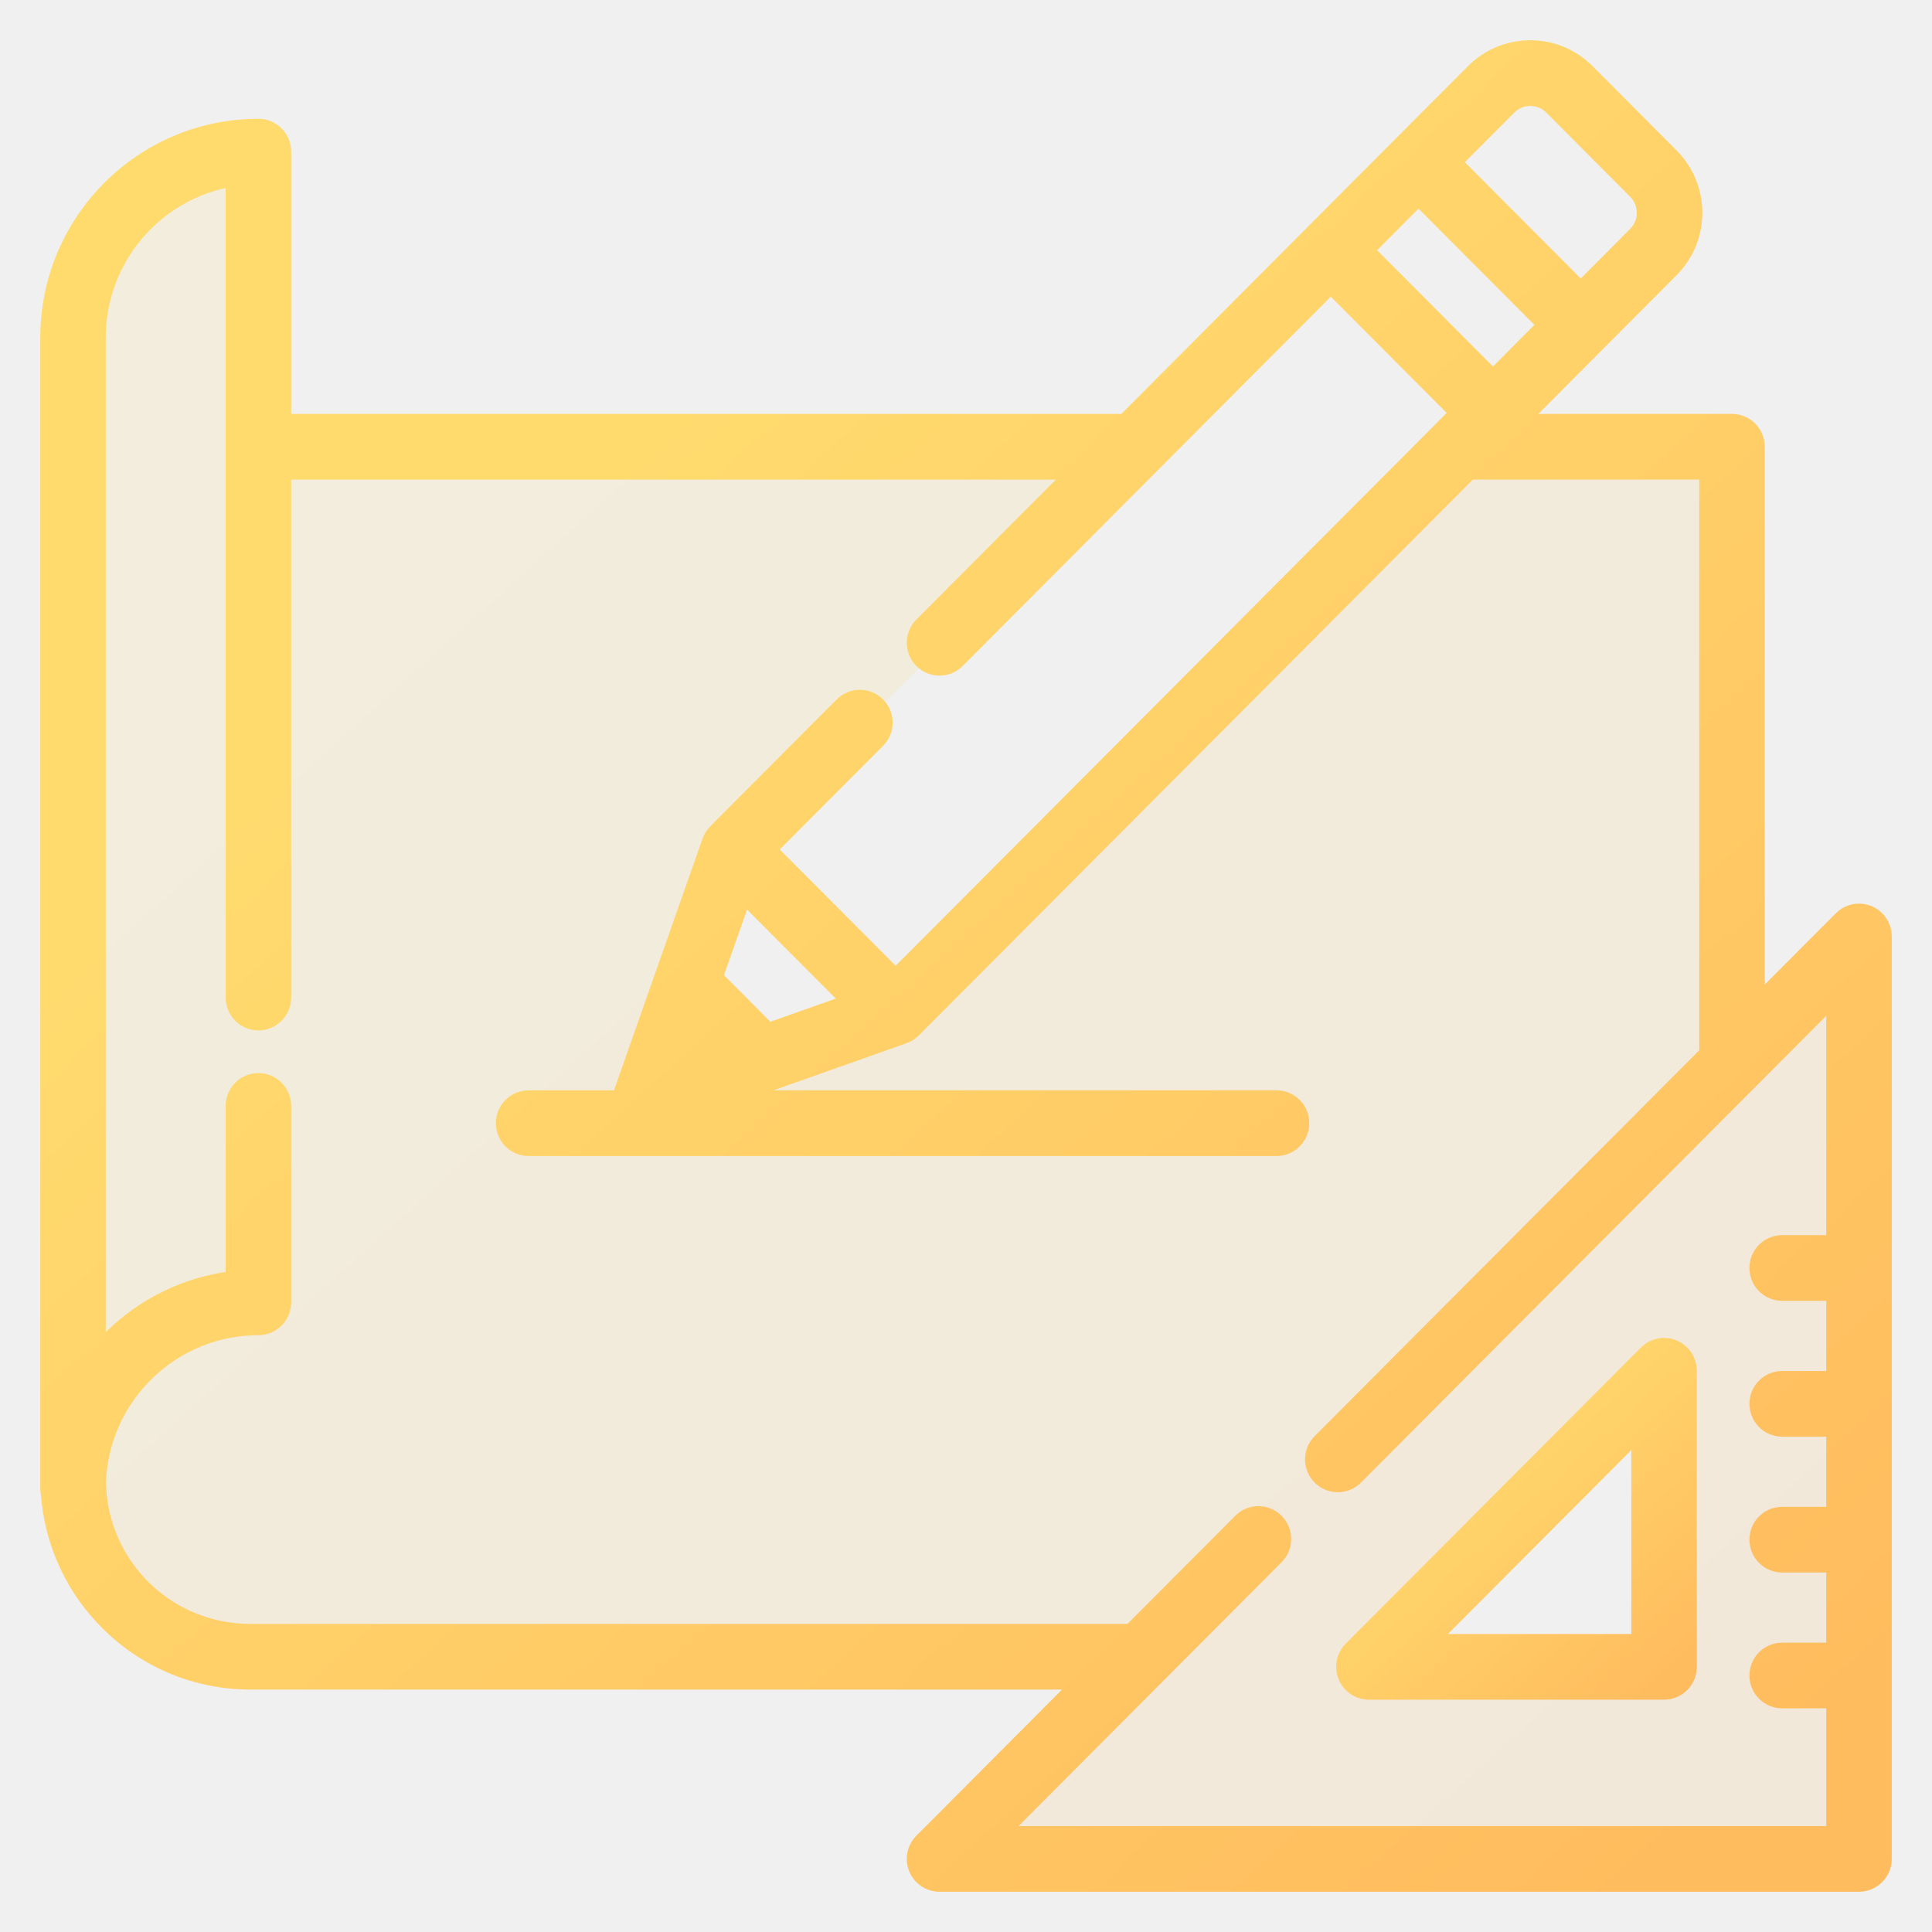
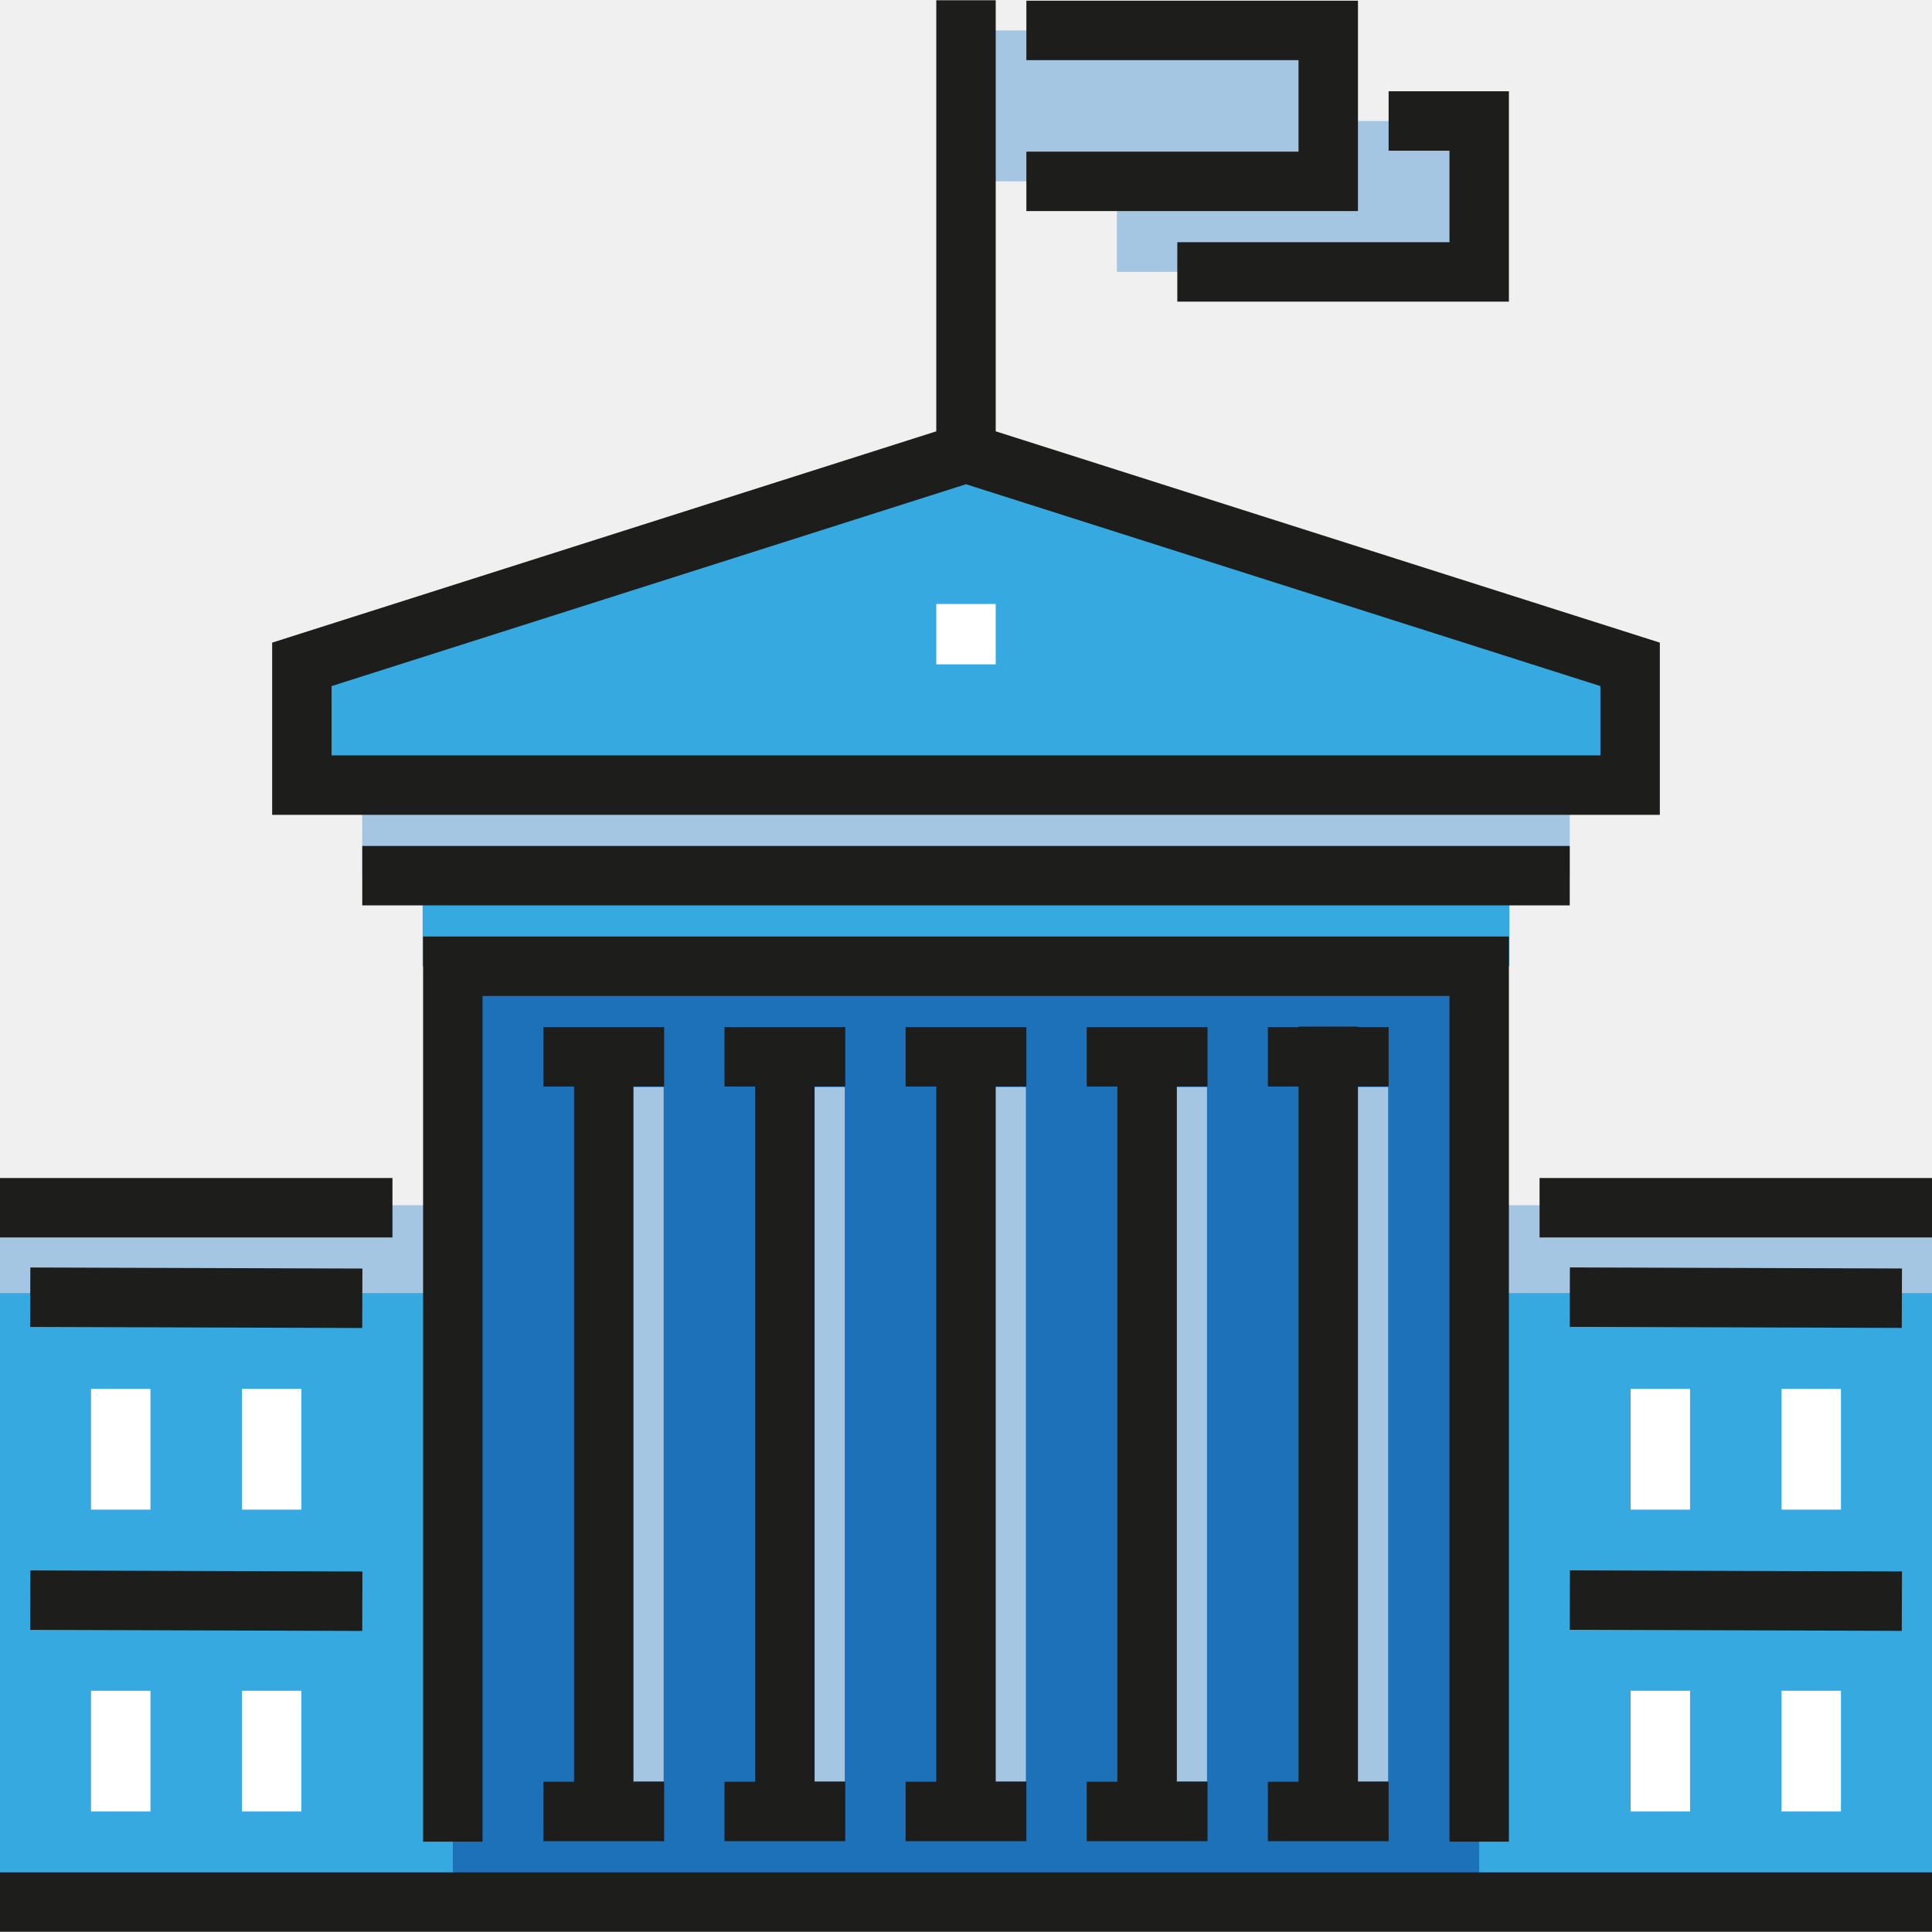
- <svg xmlns="http://www.w3.org/2000/svg" width="42" height="42" viewBox="0 0 42 42" fill="none">
-   <path opacity="0.15" fill-rule="evenodd" clip-rule="evenodd" d="M40.638 19.814C40.418 19.723 40.166 19.773 39.998 19.942L38.239 21.706V9.712C38.239 9.386 37.977 9.123 37.652 9.123H33.141L34.779 7.48L34.779 7.479L36.357 5.896C36.695 5.557 36.882 5.106 36.882 4.626C36.882 4.147 36.695 3.696 36.357 3.356L34.533 1.526C34.195 1.187 33.745 1 33.267 1C32.789 1 32.339 1.187 32.001 1.526L30.422 3.11L28.515 5.023L24.429 9.123H6.205V3.296C6.205 2.97 5.942 2.707 5.618 2.707C3.071 2.707 1 4.785 1 7.339V32.356C1 32.399 1.005 32.442 1.014 32.483C1.095 33.566 1.562 34.573 2.344 35.338C3.179 36.155 4.281 36.605 5.447 36.605H23.388L20.009 39.995C19.841 40.163 19.791 40.416 19.882 40.636C19.973 40.856 20.187 41 20.424 41H40.413C40.737 41 41 40.736 41 40.411V20.358C41 20.12 40.857 19.905 40.638 19.814ZM32.831 2.359C33.072 2.118 33.463 2.118 33.703 2.359L35.527 4.189C35.767 4.43 35.767 4.822 35.527 5.063L34.364 6.231L31.668 3.526L32.831 2.359ZM30.838 4.359L33.533 7.063L32.456 8.144L29.761 5.44L30.838 4.359ZM18.397 21.76L16.715 22.356L15.595 21.232L16.188 19.544L18.397 21.76ZM35.829 30.171L30.171 35.829C30.108 35.892 30.152 36 30.241 36H36V30.241C36 30.152 35.892 30.108 35.829 30.171ZM16 18.5L19.5 22L32.5 9L29 5.5L16 18.5Z" fill="url(#paint0_linear)" />
-   <path d="M36.4 29.255C36.18 29.164 35.928 29.214 35.76 29.383L29.344 35.819C29.176 35.988 29.126 36.241 29.217 36.461C29.308 36.681 29.522 36.825 29.759 36.825H36.175C36.499 36.825 36.762 36.561 36.762 36.236V29.799C36.762 29.561 36.619 29.346 36.4 29.255ZM31.176 35.647L35.588 31.221V35.647H31.176Z" fill="url(#paint1_linear)" stroke="url(#paint2_linear)" stroke-width="0.25" />
-   <path d="M40.638 19.814C40.418 19.723 40.166 19.773 39.998 19.942L38.239 21.706V9.712C38.239 9.386 37.977 9.123 37.652 9.123H33.141L34.779 7.48C34.779 7.48 34.779 7.479 34.779 7.479L36.357 5.896C36.695 5.557 36.882 5.106 36.882 4.626C36.882 4.147 36.695 3.696 36.357 3.356L34.533 1.526C34.195 1.187 33.745 1 33.267 1C32.789 1 32.339 1.187 32.001 1.526L30.422 3.11L28.515 5.023L24.429 9.123H6.205V3.296C6.205 2.97 5.942 2.707 5.618 2.707C3.071 2.707 1 4.785 1 7.339V32.356C1 32.399 1.005 32.442 1.014 32.483C1.095 33.566 1.562 34.573 2.344 35.338C3.179 36.155 4.281 36.605 5.447 36.605H23.388L20.009 39.995C19.841 40.163 19.791 40.416 19.882 40.636C19.973 40.856 20.187 41 20.424 41H40.413C40.737 41 41 40.736 41 40.411V20.358C41 20.12 40.857 19.905 40.638 19.814ZM32.831 2.359C33.072 2.118 33.463 2.118 33.703 2.359L35.527 4.189C35.767 4.43 35.767 4.822 35.527 5.063L34.364 6.231L31.668 3.526L32.831 2.359ZM30.838 4.359L33.533 7.063L32.456 8.144L29.761 5.44L30.838 4.359ZM39.826 26.976H38.743C38.419 26.976 38.156 27.24 38.156 27.565C38.156 27.891 38.419 28.154 38.743 28.154H39.826V29.929H38.743C38.419 29.929 38.156 30.193 38.156 30.518C38.156 30.844 38.419 31.107 38.743 31.107H39.826V32.882H38.743C38.419 32.882 38.156 33.146 38.156 33.471C38.156 33.797 38.419 34.06 38.743 34.06H39.826V35.835H38.743C38.419 35.835 38.156 36.099 38.156 36.424C38.156 36.749 38.419 37.013 38.743 37.013H39.826V39.822H21.842L27.772 33.873C28.001 33.643 28.001 33.27 27.772 33.04C27.746 33.014 27.717 32.991 27.688 32.97C27.459 32.813 27.145 32.836 26.942 33.04L24.562 35.427H5.448C3.667 35.427 2.233 34.032 2.177 32.249C2.18 32.137 2.189 32.026 2.203 31.917C2.203 31.916 2.203 31.915 2.203 31.915C2.21 31.863 2.218 31.811 2.227 31.759C2.228 31.753 2.229 31.747 2.23 31.741C2.238 31.695 2.247 31.65 2.257 31.604C2.26 31.591 2.263 31.579 2.266 31.566C2.275 31.527 2.285 31.489 2.295 31.451C2.3 31.43 2.306 31.41 2.312 31.389C2.321 31.359 2.33 31.329 2.339 31.3C2.349 31.27 2.359 31.241 2.369 31.212C2.376 31.192 2.383 31.171 2.391 31.151C2.405 31.112 2.42 31.074 2.436 31.036C2.44 31.025 2.445 31.014 2.449 31.003C2.469 30.956 2.49 30.91 2.512 30.864C2.513 30.862 2.514 30.86 2.515 30.858C2.974 29.905 3.858 29.194 4.917 28.973C4.92 28.973 4.923 28.972 4.926 28.971C4.975 28.961 5.024 28.953 5.073 28.945C5.082 28.944 5.09 28.942 5.098 28.941C5.143 28.934 5.188 28.928 5.233 28.923C5.246 28.922 5.258 28.92 5.271 28.919C5.314 28.914 5.358 28.912 5.402 28.909C5.416 28.908 5.43 28.906 5.444 28.906C5.501 28.903 5.559 28.901 5.618 28.901C5.942 28.901 6.205 28.638 6.205 28.312V24.042C6.205 23.716 5.942 23.453 5.618 23.453C5.293 23.453 5.03 23.716 5.03 24.042V27.76C4.039 27.886 3.119 28.33 2.393 29.041C2.317 29.115 2.245 29.193 2.174 29.272V7.339C2.174 5.635 3.41 4.215 5.03 3.935V21.686C5.03 22.011 5.293 22.275 5.618 22.275C5.942 22.275 6.205 22.011 6.205 21.686V10.301H23.255L20.009 13.557C19.78 13.787 19.78 14.16 20.009 14.39C20.238 14.62 20.61 14.62 20.839 14.39L25.087 10.128C25.087 10.128 25.087 10.128 25.087 10.128L28.93 6.273L31.626 8.977L31.309 9.294C31.309 9.295 31.309 9.295 31.309 9.295L19.471 21.172L16.775 18.467L19.108 16.126C19.338 15.896 19.338 15.523 19.108 15.293C18.879 15.063 18.507 15.063 18.278 15.293L15.529 18.051C15.515 18.066 15.501 18.081 15.488 18.097C15.484 18.102 15.48 18.108 15.476 18.114C15.468 18.125 15.46 18.136 15.452 18.147C15.448 18.154 15.444 18.161 15.44 18.168C15.433 18.179 15.427 18.19 15.421 18.201C15.418 18.209 15.414 18.216 15.411 18.224C15.405 18.235 15.401 18.247 15.396 18.259C15.395 18.263 15.393 18.267 15.391 18.271L14.247 21.522L13.467 23.738C13.457 23.768 13.45 23.798 13.444 23.828H11.492C11.167 23.828 10.905 24.092 10.905 24.417C10.905 24.742 11.167 25.006 11.492 25.006H27.75C28.075 25.006 28.338 24.742 28.338 24.417C28.338 24.092 28.075 23.828 27.75 23.828H16.085L19.666 22.56C19.669 22.559 19.672 22.557 19.675 22.556C19.689 22.551 19.702 22.545 19.716 22.539C19.721 22.537 19.727 22.534 19.732 22.532C19.746 22.525 19.76 22.517 19.773 22.509C19.778 22.506 19.782 22.503 19.786 22.501C19.801 22.492 19.814 22.482 19.828 22.471C19.831 22.469 19.835 22.466 19.838 22.464C19.854 22.45 19.87 22.436 19.886 22.421L31.967 10.301H37.065V22.884L28.667 31.309C28.438 31.539 28.438 31.912 28.667 32.142C28.681 32.156 28.696 32.17 28.712 32.182C28.819 32.27 28.951 32.315 29.082 32.315C29.214 32.315 29.345 32.27 29.453 32.182C29.468 32.17 29.483 32.156 29.497 32.142L29.498 32.142L39.826 21.78V26.976ZM18.397 21.76L16.715 22.356L15.595 21.232L16.188 19.544L18.397 21.76Z" fill="url(#paint3_linear)" stroke="url(#paint4_linear)" stroke-width="0.25" />
-   <defs>
-     <linearGradient id="paint0_linear" x1="3.267" y1="1" x2="37.8" y2="39.133" gradientUnits="userSpaceOnUse">
-       <stop offset="0.259" stop-color="#FFDB6E" />
-       <stop offset="1" stop-color="#FFBC5E" />
-     </linearGradient>
-     <linearGradient id="paint1_linear" x1="29.602" y1="29.21" x2="36.178" y2="36.448" gradientUnits="userSpaceOnUse">
-       <stop offset="0.259" stop-color="#FFDB6E" />
-       <stop offset="1" stop-color="#FFBC5E" />
-     </linearGradient>
-     <linearGradient id="paint2_linear" x1="29.602" y1="29.21" x2="36.178" y2="36.448" gradientUnits="userSpaceOnUse">
-       <stop offset="0.259" stop-color="#FFDB6E" />
-       <stop offset="1" stop-color="#FFBC5E" />
-     </linearGradient>
-     <linearGradient id="paint3_linear" x1="3.267" y1="1" x2="37.8" y2="39.133" gradientUnits="userSpaceOnUse">
-       <stop offset="0.259" stop-color="#FFDB6E" />
-       <stop offset="1" stop-color="#FFBC5E" />
-     </linearGradient>
-     <linearGradient id="paint4_linear" x1="3.267" y1="1" x2="37.8" y2="39.133" gradientUnits="userSpaceOnUse">
-       <stop offset="0.259" stop-color="#FFDB6E" />
-       <stop offset="1" stop-color="#FFBC5E" />
-     </linearGradient>
-   </defs>
+ <svg xmlns="http://www.w3.org/2000/svg" version="1.1" id="Layer_1" viewBox="0 0 512.001 512.001" xml:space="preserve">
+   <g>
+     <rect x="256.001" y="8.063" style="fill:#A5C6E3;" width="96.001" height="39.995" />
+     <rect x="295.995" y="32.063" style="fill:#A5C6E3;" width="96.001" height="39.995" />
+     <rect y="319.389" style="fill:#A5C6E3;" width="120.005" height="24.674" />
+     <rect x="391.997" y="319.389" style="fill:#A5C6E3;" width="120.005" height="24.674" />
+   </g>
+   <g>
+     <rect y="342.689" style="fill:#36A9E1;" width="120.005" height="161.375" />
+     <rect x="391.997" y="342.689" style="fill:#36A9E1;" width="120.005" height="161.375" />
+     <rect x="112.004" y="232.061" style="fill:#36A9E1;" width="288.005" height="24" />
+   </g>
+   <rect x="96.002" y="208.068" style="fill:#A5C6E3;" width="319.998" height="24" />
+   <polygon style="fill:#36A9E1;" points="432,208.063 80.001,208.063 80.001,176.063 256.001,120.062 432,176.063 " />
+   <rect x="120.005" y="256.064" style="fill:#1D71B8;" width="272.003" height="248" />
+   <g>
+     <rect x="160.125" y="288.068" style="fill:#A5C6E3;" width="15.75" height="184.002" />
+     <rect x="208.121" y="288.068" style="fill:#A5C6E3;" width="15.75" height="184.002" />
+     <rect x="256.126" y="288.068" style="fill:#A5C6E3;" width="15.75" height="184.002" />
+     <rect x="304.122" y="288.068" style="fill:#A5C6E3;" width="15.75" height="184.002" />
+     <rect x="352.128" y="288.068" style="fill:#A5C6E3;" width="15.75" height="184.002" />
+   </g>
+   <g>
+     <rect y="496.188" style="fill:#1D1D1B;" width="512.001" height="15.75" />
+     <polygon style="fill:#1D1D1B;" points="399.875,488.062 384.125,488.062 384.125,263.937 127.875,263.937 127.875,488.062    112.125,488.062 112.125,248.187 399.875,248.187  " />
+     <polygon style="fill:#1D1D1B;" points="144,287.937 152.125,287.937 152.125,472.188 144,472.188 144,487.938 176,487.938    176,472.188 167.875,472.188 167.875,287.937 176,287.937 176,272.187 144,272.187  " />
+     <polygon style="fill:#1D1D1B;" points="192,287.937 200.125,287.937 200.125,472.188 192,472.188 192,487.938 224,487.938    224,472.188 215.875,472.188 215.875,287.937 224,287.937 224,272.187 192,272.187  " />
+     <polygon style="fill:#1D1D1B;" points="240,287.937 248.126,287.937 248.126,472.188 240,472.188 240,487.938 272,487.938    272,472.188 263.876,472.188 263.876,287.937 272,287.937 272,272.187 240,272.187  " />
+     <polygon style="fill:#1D1D1B;" points="288,287.937 296.124,287.937 296.124,472.188 288,472.188 288,487.938 320,487.938    320,472.188 311.875,472.188 311.875,287.937 320,287.937 320,272.187 288,272.187  " />
+     <polygon style="fill:#1D1D1B;" points="368.001,287.937 368.001,272.187 359.875,272.187 359.875,272.063 344.125,272.063    344.125,272.187 336,272.187 336,287.937 344.125,287.937 344.125,472.188 336,472.188 336,487.938 368.001,487.938    368.001,472.188 359.875,472.188 359.875,287.937  " />
+     <rect x="96.002" y="224.186" style="fill:#1D1D1B;" width="319.998" height="15.75" />
+     <rect y="312.186" style="fill:#1D1D1B;" width="104.003" height="15.75" />
+     <path style="fill:#1D1D1B;" d="M263.876,114.304V0.063h-15.75v114.242l-176.001,56v45.633h367.75v-45.633L263.876,114.304z    M424.125,200.188H87.875v-18.367l168.125-53.494l168.125,53.494v18.367H424.125z" />
+     <polygon style="fill:#1D1D1B;" points="359.875,55.938 272,55.938 272,40.188 344.125,40.188 344.125,15.938 272,15.938 272,0.188    359.875,0.188  " />
+     <polygon style="fill:#1D1D1B;" points="399.875,79.938 312,79.938 312,64.188 384.125,64.188 384.125,39.938 368.001,39.938    368.001,24.188 399.875,24.188  " />
+   </g>
+   <rect x="248.126" y="160.062" style="fill:#FFFFFF;" width="15.75" height="16" />
+   <g>
+     <rect x="8.015" y="336.041" transform="matrix(-1 -0.0032 0.0032 -1 102.9308 687.9977)" style="fill:#1D1D1B;" width="88.001" height="15.75" />
+     <rect x="8.019" y="416.324" transform="matrix(-1 -0.0032 0.0032 -1 102.6809 848.5632)" style="fill:#1D1D1B;" width="88.001" height="15.75" />
+   </g>
+   <g>
+     <rect x="24.125" y="368.067" style="fill:#FFFFFF;" width="15.75" height="32" />
+     <rect x="64.124" y="368.067" style="fill:#FFFFFF;" width="15.75" height="32" />
+     <rect x="24.125" y="448.067" style="fill:#FFFFFF;" width="15.75" height="32.001" />
+     <rect x="64.124" y="448.067" style="fill:#FFFFFF;" width="15.75" height="32.001" />
+   </g>
+   <g>
+     <rect x="407.999" y="312.186" style="fill:#1D1D1B;" width="104.002" height="15.75" />
+     <rect x="416.017" y="336.023" transform="matrix(-1 -0.0032 0.0032 -1 918.9322 689.2664)" style="fill:#1D1D1B;" width="88.001" height="15.75" />
+     <rect x="416.021" y="416.307" transform="matrix(-1 -0.0032 0.0032 -1 918.6823 849.834)" style="fill:#1D1D1B;" width="88.001" height="15.75" />
+   </g>
+   <g>
+     <rect x="432.128" y="368.067" style="fill:#FFFFFF;" width="15.75" height="32" />
+     <rect x="472.122" y="368.067" style="fill:#FFFFFF;" width="15.75" height="32" />
+     <rect x="432.128" y="448.067" style="fill:#FFFFFF;" width="15.75" height="32.001" />
+     <rect x="472.122" y="448.067" style="fill:#FFFFFF;" width="15.75" height="32.001" />
+   </g>
</svg>
